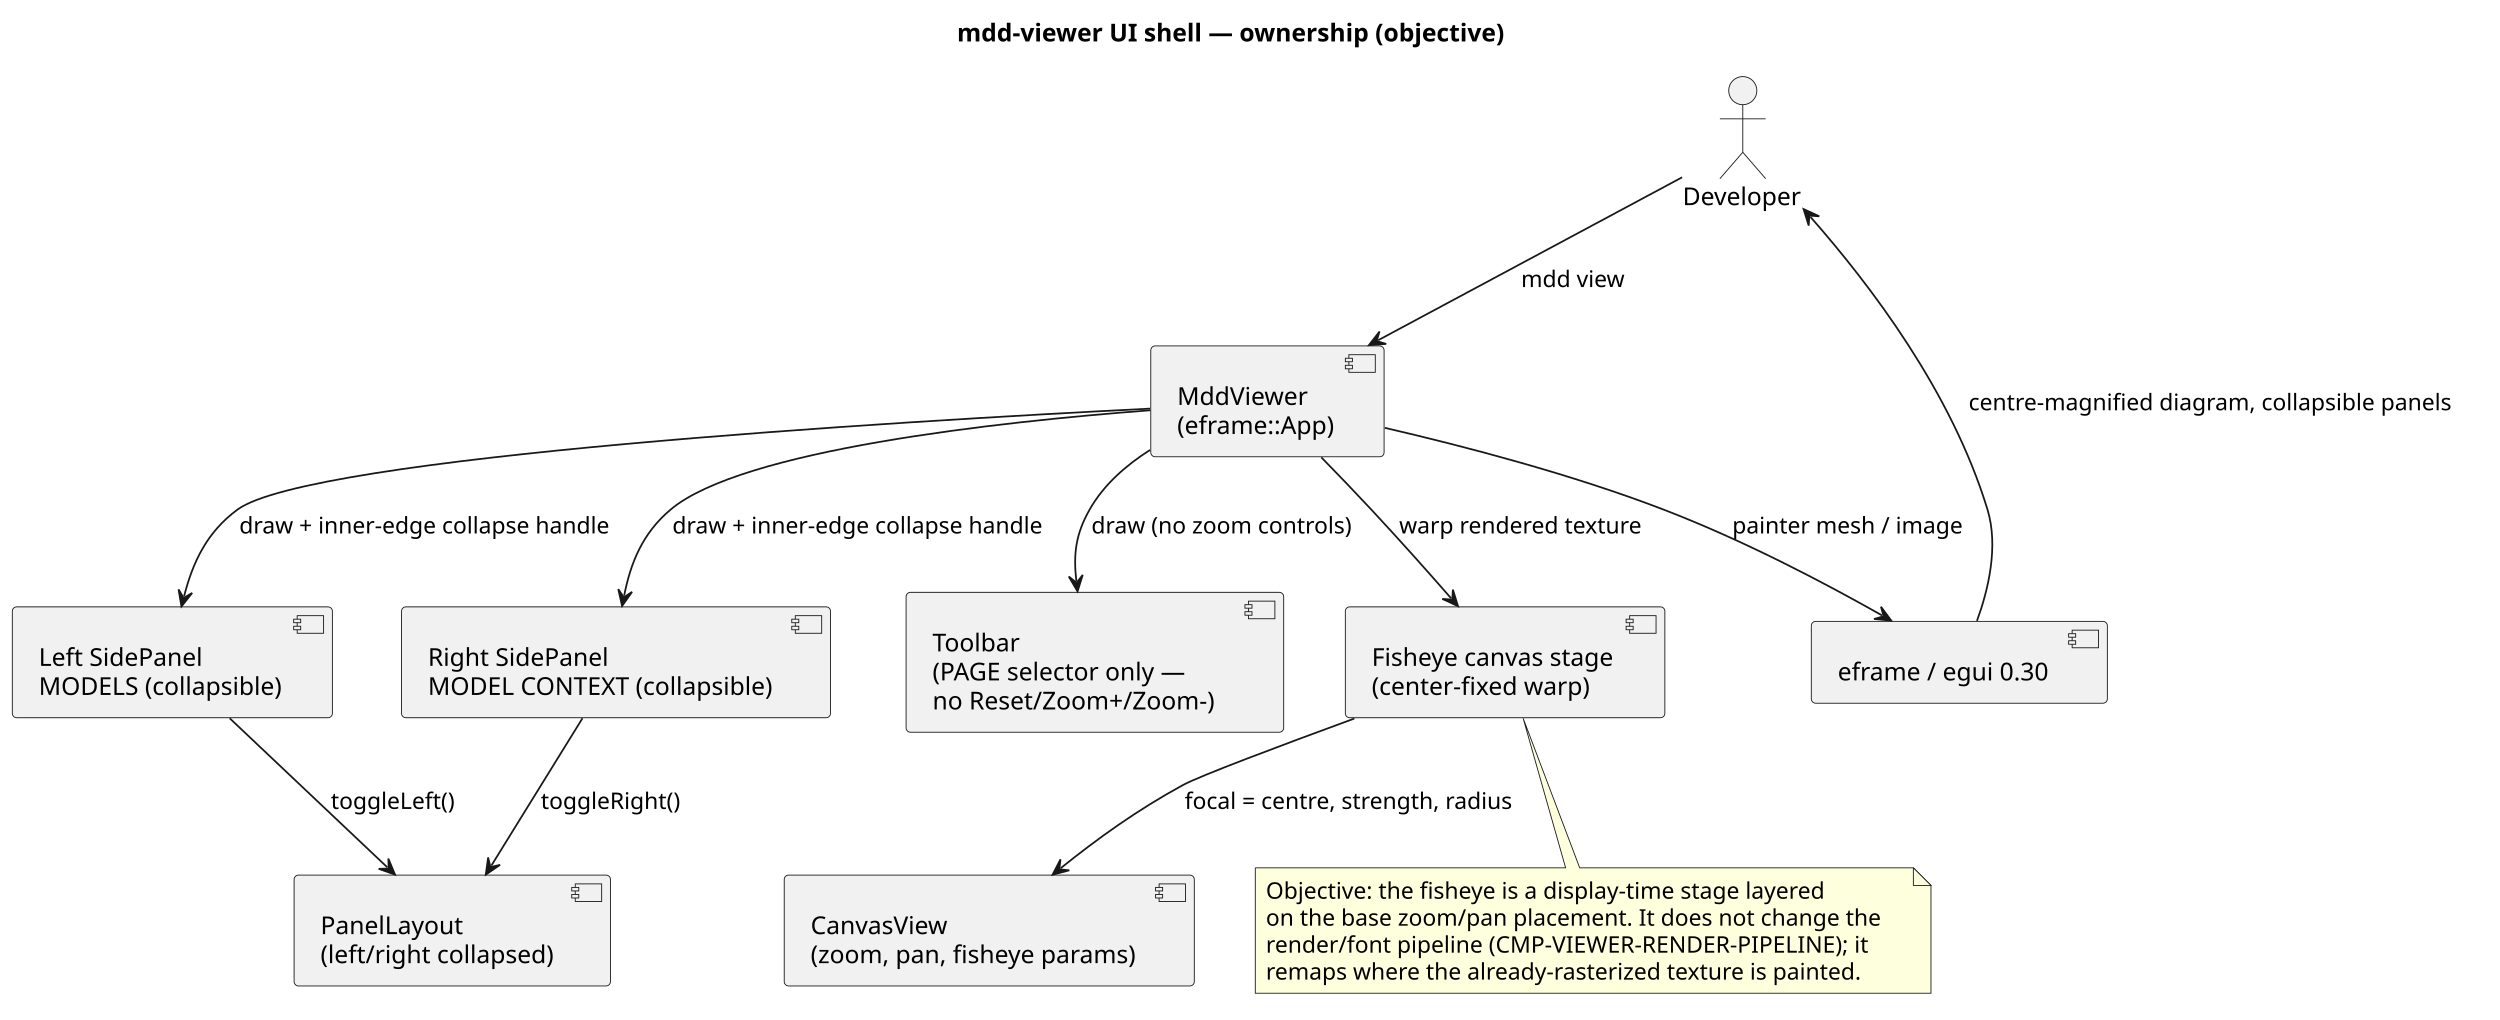
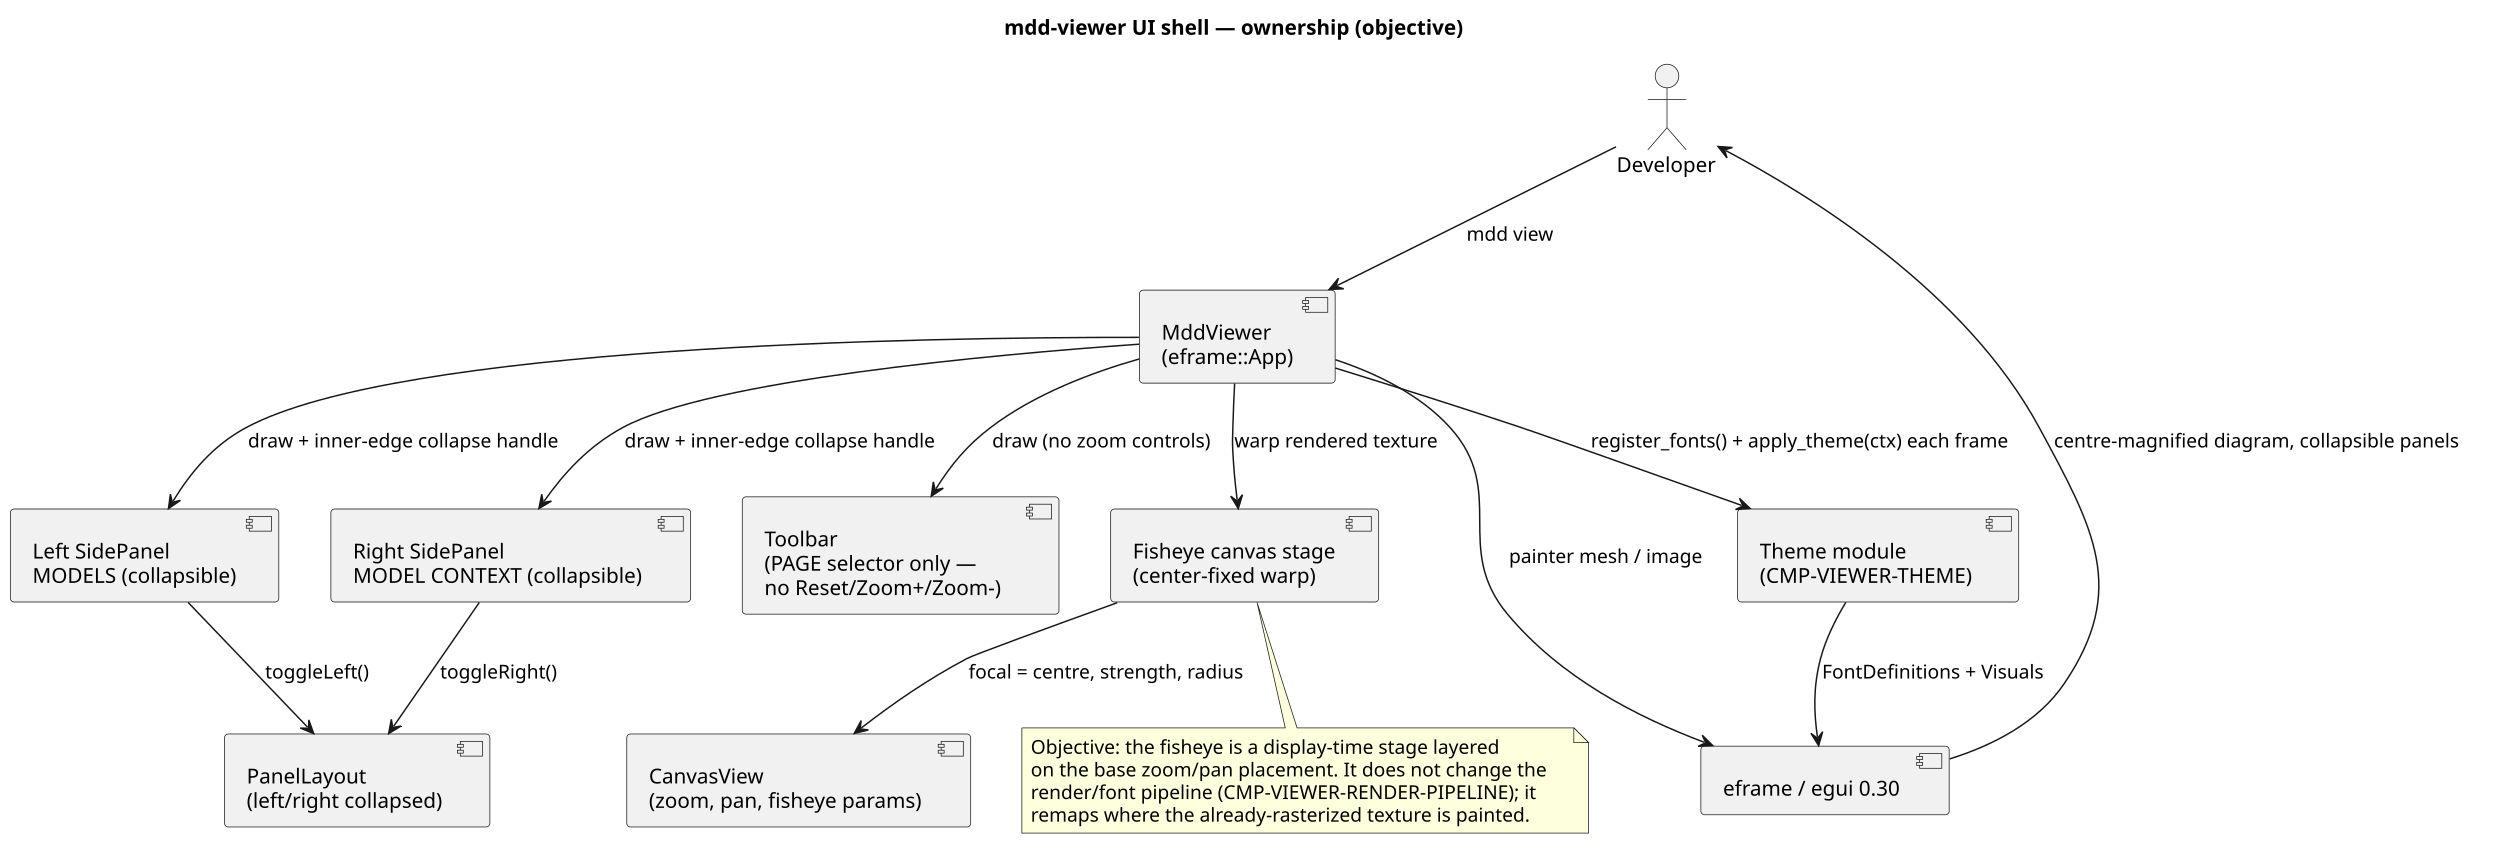
- <svg xmlns="http://www.w3.org/2000/svg" contentStyleType="text/css" data-diagram-type="DESCRIPTION" height="579px" preserveAspectRatio="none" style="width:1420px;height:579px;background:#FFFFFF;" version="1.1" viewBox="0 0 1420 579" width="1420px" zoomAndPan="magnify">
+ <svg xmlns="http://www.w3.org/2000/svg" contentStyleType="text/css" data-diagram-type="DESCRIPTION" height="579px" preserveAspectRatio="none" style="width:1693px;height:579px;background:#FFFFFF;" version="1.1" viewBox="0 0 1693 579" width="1693px" zoomAndPan="magnify">
  <defs />
  <g>
-     <g class="title" data-source-line="6">
-       <text fill="#000000" font-family="sans-serif" font-size="14" font-weight="700" lengthAdjust="spacing" textLength="326.587" x="543.578" y="23.535">mdd-viewer UI shell — ownership (objective)</text>
+     <g class="title" data-source-line="7">
+       <text fill="#000000" font-family="sans-serif" font-size="14" font-weight="700" lengthAdjust="spacing" textLength="326.587" x="679.963" y="23.535">mdd-viewer UI shell — ownership (objective)</text>
    </g>
-     <g class="entity" data-qualified-name="Dev" data-source-line="8" id="ent0002">
-       <ellipse cx="989.899" cy="51.488" fill="#F1F1F1" rx="8" ry="8" style="stroke:#181818;stroke-width:0.5;" />
-       <path d="M989.899,59.488 L989.899,86.488 M976.899,67.488 L1002.899,67.488 M989.899,86.488 L976.899,101.488 M989.899,86.488 L1002.899,101.488" fill="none" style="stroke:#181818;stroke-width:0.5;" />
-       <text fill="#000000" font-family="sans-serif" font-size="14" lengthAdjust="spacing" textLength="68.318" x="955.74" y="116.523">Developer</text>
+     <g class="entity" data-qualified-name="Dev" data-source-line="9" id="ent0002">
+       <ellipse cx="1128.899" cy="51.488" fill="#F1F1F1" rx="8" ry="8" style="stroke:#181818;stroke-width:0.5;" />
+       <path d="M1128.899,59.488 L1128.899,86.488 M1115.899,67.488 L1141.899,67.488 M1128.899,86.488 L1115.899,101.488 M1128.899,86.488 L1141.899,101.488" fill="none" style="stroke:#181818;stroke-width:0.5;" />
+       <text fill="#000000" font-family="sans-serif" font-size="14" lengthAdjust="spacing" textLength="68.318" x="1094.74" y="116.523">Developer</text>
    </g>
-     <g class="entity" data-qualified-name="Viewer" data-source-line="10" id="ent0003">
-       <rect fill="#F1F1F1" height="62.977" rx="2.5" ry="2.5" style="stroke:#181818;stroke-width:0.5;" width="132.524" x="653.64" y="196.478" />
-       <rect fill="#F1F1F1" height="10" style="stroke:#181818;stroke-width:0.5;" width="15" x="766.164" y="201.478" />
-       <rect fill="#F1F1F1" height="2" style="stroke:#181818;stroke-width:0.5;" width="4" x="764.164" y="203.478" />
-       <rect fill="#F1F1F1" height="2" style="stroke:#181818;stroke-width:0.5;" width="4" x="764.164" y="207.478" />
-       <text fill="#000000" font-family="sans-serif" font-size="14" lengthAdjust="spacing" textLength="74.997" x="668.64" y="230.013">MddViewer</text>
-       <text fill="#000000" font-family="sans-serif" font-size="14" lengthAdjust="spacing" textLength="92.524" x="668.64" y="246.502">(eframe::App)</text>
+     <g class="entity" data-qualified-name="Viewer" data-source-line="11" id="ent0003">
+       <rect fill="#F1F1F1" height="62.977" rx="2.5" ry="2.5" style="stroke:#181818;stroke-width:0.5;" width="132.524" x="771.64" y="196.478" />
+       <rect fill="#F1F1F1" height="10" style="stroke:#181818;stroke-width:0.5;" width="15" x="884.164" y="201.478" />
+       <rect fill="#F1F1F1" height="2" style="stroke:#181818;stroke-width:0.5;" width="4" x="882.164" y="203.478" />
+       <rect fill="#F1F1F1" height="2" style="stroke:#181818;stroke-width:0.5;" width="4" x="882.164" y="207.478" />
+       <text fill="#000000" font-family="sans-serif" font-size="14" lengthAdjust="spacing" textLength="74.997" x="786.64" y="230.013">MddViewer</text>
+       <text fill="#000000" font-family="sans-serif" font-size="14" lengthAdjust="spacing" textLength="92.524" x="786.64" y="246.502">(eframe::App)</text>
    </g>
-     <g class="entity" data-qualified-name="Left" data-source-line="11" id="ent0004">
+     <g class="entity" data-qualified-name="Left" data-source-line="12" id="ent0004">
      <rect fill="#F1F1F1" height="62.977" rx="2.5" ry="2.5" style="stroke:#181818;stroke-width:0.5;" width="181.798" x="7" y="344.698" />
      <rect fill="#F1F1F1" height="10" style="stroke:#181818;stroke-width:0.5;" width="15" x="168.798" y="349.698" />
      <rect fill="#F1F1F1" height="2" style="stroke:#181818;stroke-width:0.5;" width="4" x="166.798" y="351.698" />
      <rect fill="#F1F1F1" height="2" style="stroke:#181818;stroke-width:0.5;" width="4" x="166.798" y="355.698" />
      <text fill="#000000" font-family="sans-serif" font-size="14" lengthAdjust="spacing" textLength="94.281" x="22" y="378.233">Left SidePanel</text>
      <text fill="#000000" font-family="sans-serif" font-size="14" lengthAdjust="spacing" textLength="141.798" x="22" y="394.722">MODELS (collapsible)</text>
    </g>
-     <g class="entity" data-qualified-name="Right" data-source-line="12" id="ent0005">
-       <rect fill="#F1F1F1" height="62.977" rx="2.5" ry="2.5" style="stroke:#181818;stroke-width:0.5;" width="243.649" x="228.07" y="344.698" />
-       <rect fill="#F1F1F1" height="10" style="stroke:#181818;stroke-width:0.5;" width="15" x="451.719" y="349.698" />
-       <rect fill="#F1F1F1" height="2" style="stroke:#181818;stroke-width:0.5;" width="4" x="449.719" y="351.698" />
-       <rect fill="#F1F1F1" height="2" style="stroke:#181818;stroke-width:0.5;" width="4" x="449.719" y="355.698" />
-       <text fill="#000000" font-family="sans-serif" font-size="14" lengthAdjust="spacing" textLength="104.186" x="243.07" y="378.233">Right SidePanel</text>
-       <text fill="#000000" font-family="sans-serif" font-size="14" lengthAdjust="spacing" textLength="203.649" x="243.07" y="394.722">MODEL CONTEXT (collapsible)</text>
+     <g class="entity" data-qualified-name="Right" data-source-line="13" id="ent0005">
+       <rect fill="#F1F1F1" height="62.977" rx="2.5" ry="2.5" style="stroke:#181818;stroke-width:0.5;" width="243.649" x="224.07" y="344.698" />
+       <rect fill="#F1F1F1" height="10" style="stroke:#181818;stroke-width:0.5;" width="15" x="447.719" y="349.698" />
+       <rect fill="#F1F1F1" height="2" style="stroke:#181818;stroke-width:0.5;" width="4" x="445.719" y="351.698" />
+       <rect fill="#F1F1F1" height="2" style="stroke:#181818;stroke-width:0.5;" width="4" x="445.719" y="355.698" />
+       <text fill="#000000" font-family="sans-serif" font-size="14" lengthAdjust="spacing" textLength="104.186" x="239.07" y="378.233">Right SidePanel</text>
+       <text fill="#000000" font-family="sans-serif" font-size="14" lengthAdjust="spacing" textLength="203.649" x="239.07" y="394.722">MODEL CONTEXT (collapsible)</text>
    </g>
-     <g class="entity" data-qualified-name="Toolbar" data-source-line="13" id="ent0006">
-       <rect fill="#F1F1F1" height="79.465" rx="2.5" ry="2.5" style="stroke:#181818;stroke-width:0.5;" width="214.474" x="514.66" y="336.448" />
-       <rect fill="#F1F1F1" height="10" style="stroke:#181818;stroke-width:0.5;" width="15" x="709.134" y="341.448" />
-       <rect fill="#F1F1F1" height="2" style="stroke:#181818;stroke-width:0.5;" width="4" x="707.134" y="343.448" />
-       <rect fill="#F1F1F1" height="2" style="stroke:#181818;stroke-width:0.5;" width="4" x="707.134" y="347.448" />
-       <text fill="#000000" font-family="sans-serif" font-size="14" lengthAdjust="spacing" textLength="52.37" x="529.66" y="369.983">Toolbar</text>
-       <text fill="#000000" font-family="sans-serif" font-size="14" lengthAdjust="spacing" textLength="149.112" x="529.66" y="386.472">(PAGE selector only —</text>
-       <text fill="#000000" font-family="sans-serif" font-size="14" lengthAdjust="spacing" textLength="174.474" x="529.66" y="402.96">no Reset/Zoom+/Zoom-)</text>
+     <g class="entity" data-qualified-name="Toolbar" data-source-line="14" id="ent0006">
+       <rect fill="#F1F1F1" height="79.465" rx="2.5" ry="2.5" style="stroke:#181818;stroke-width:0.5;" width="214.474" x="502.66" y="336.448" />
+       <rect fill="#F1F1F1" height="10" style="stroke:#181818;stroke-width:0.5;" width="15" x="697.134" y="341.448" />
+       <rect fill="#F1F1F1" height="2" style="stroke:#181818;stroke-width:0.5;" width="4" x="695.134" y="343.448" />
+       <rect fill="#F1F1F1" height="2" style="stroke:#181818;stroke-width:0.5;" width="4" x="695.134" y="347.448" />
+       <text fill="#000000" font-family="sans-serif" font-size="14" lengthAdjust="spacing" textLength="52.37" x="517.66" y="369.983">Toolbar</text>
+       <text fill="#000000" font-family="sans-serif" font-size="14" lengthAdjust="spacing" textLength="149.112" x="517.66" y="386.472">(PAGE selector only —</text>
+       <text fill="#000000" font-family="sans-serif" font-size="14" lengthAdjust="spacing" textLength="174.474" x="517.66" y="402.96">no Reset/Zoom+/Zoom-)</text>
    </g>
-     <g class="entity" data-qualified-name="Fisheye" data-source-line="14" id="ent0007">
-       <rect fill="#F1F1F1" height="62.977" rx="2.5" ry="2.5" style="stroke:#181818;stroke-width:0.5;" width="181.49" x="764.15" y="344.698" />
-       <rect fill="#F1F1F1" height="10" style="stroke:#181818;stroke-width:0.5;" width="15" x="925.64" y="349.698" />
-       <rect fill="#F1F1F1" height="2" style="stroke:#181818;stroke-width:0.5;" width="4" x="923.64" y="351.698" />
-       <rect fill="#F1F1F1" height="2" style="stroke:#181818;stroke-width:0.5;" width="4" x="923.64" y="355.698" />
-       <text fill="#000000" font-family="sans-serif" font-size="14" lengthAdjust="spacing" textLength="141.49" x="779.15" y="378.233">Fisheye canvas stage</text>
-       <text fill="#000000" font-family="sans-serif" font-size="14" lengthAdjust="spacing" textLength="131.51" x="779.15" y="394.722">(center-fixed warp)</text>
+     <g class="entity" data-qualified-name="Fisheye" data-source-line="15" id="ent0007">
+       <rect fill="#F1F1F1" height="62.977" rx="2.5" ry="2.5" style="stroke:#181818;stroke-width:0.5;" width="181.49" x="752.15" y="344.698" />
+       <rect fill="#F1F1F1" height="10" style="stroke:#181818;stroke-width:0.5;" width="15" x="913.64" y="349.698" />
+       <rect fill="#F1F1F1" height="2" style="stroke:#181818;stroke-width:0.5;" width="4" x="911.64" y="351.698" />
+       <rect fill="#F1F1F1" height="2" style="stroke:#181818;stroke-width:0.5;" width="4" x="911.64" y="355.698" />
+       <text fill="#000000" font-family="sans-serif" font-size="14" lengthAdjust="spacing" textLength="141.49" x="767.15" y="378.233">Fisheye canvas stage</text>
+       <text fill="#000000" font-family="sans-serif" font-size="14" lengthAdjust="spacing" textLength="131.51" x="767.15" y="394.722">(center-fixed warp)</text>
    </g>
-     <g class="entity" data-qualified-name="PL" data-source-line="15" id="ent0008">
-       <rect fill="#F1F1F1" height="62.977" rx="2.5" ry="2.5" style="stroke:#181818;stroke-width:0.5;" width="179.692" x="167.05" y="497.048" />
-       <rect fill="#F1F1F1" height="10" style="stroke:#181818;stroke-width:0.5;" width="15" x="326.742" y="502.048" />
-       <rect fill="#F1F1F1" height="2" style="stroke:#181818;stroke-width:0.5;" width="4" x="324.742" y="504.048" />
-       <rect fill="#F1F1F1" height="2" style="stroke:#181818;stroke-width:0.5;" width="4" x="324.742" y="508.048" />
-       <text fill="#000000" font-family="sans-serif" font-size="14" lengthAdjust="spacing" textLength="81.04" x="182.05" y="530.583">PanelLayout</text>
-       <text fill="#000000" font-family="sans-serif" font-size="14" lengthAdjust="spacing" textLength="139.692" x="182.05" y="547.072">(left/right collapsed)</text>
+     <g class="entity" data-qualified-name="PL" data-source-line="16" id="ent0008">
+       <rect fill="#F1F1F1" height="62.977" rx="2.5" ry="2.5" style="stroke:#181818;stroke-width:0.5;" width="179.692" x="152.05" y="497.048" />
+       <rect fill="#F1F1F1" height="10" style="stroke:#181818;stroke-width:0.5;" width="15" x="311.742" y="502.048" />
+       <rect fill="#F1F1F1" height="2" style="stroke:#181818;stroke-width:0.5;" width="4" x="309.742" y="504.048" />
+       <rect fill="#F1F1F1" height="2" style="stroke:#181818;stroke-width:0.5;" width="4" x="309.742" y="508.048" />
+       <text fill="#000000" font-family="sans-serif" font-size="14" lengthAdjust="spacing" textLength="81.04" x="167.05" y="530.583">PanelLayout</text>
+       <text fill="#000000" font-family="sans-serif" font-size="14" lengthAdjust="spacing" textLength="139.692" x="167.05" y="547.072">(left/right collapsed)</text>
    </g>
-     <g class="entity" data-qualified-name="CV" data-source-line="16" id="ent0009">
-       <rect fill="#F1F1F1" height="62.977" rx="2.5" ry="2.5" style="stroke:#181818;stroke-width:0.5;" width="232.924" x="445.44" y="497.048" />
-       <rect fill="#F1F1F1" height="10" style="stroke:#181818;stroke-width:0.5;" width="15" x="658.364" y="502.048" />
-       <rect fill="#F1F1F1" height="2" style="stroke:#181818;stroke-width:0.5;" width="4" x="656.364" y="504.048" />
-       <rect fill="#F1F1F1" height="2" style="stroke:#181818;stroke-width:0.5;" width="4" x="656.364" y="508.048" />
-       <text fill="#000000" font-family="sans-serif" font-size="14" lengthAdjust="spacing" textLength="80.008" x="460.44" y="530.583">CanvasView</text>
-       <text fill="#000000" font-family="sans-serif" font-size="14" lengthAdjust="spacing" textLength="192.924" x="460.44" y="547.072">(zoom, pan, fisheye params)</text>
+     <g class="entity" data-qualified-name="CV" data-source-line="17" id="ent0009">
+       <rect fill="#F1F1F1" height="62.977" rx="2.5" ry="2.5" style="stroke:#181818;stroke-width:0.5;" width="232.924" x="424.44" y="497.048" />
+       <rect fill="#F1F1F1" height="10" style="stroke:#181818;stroke-width:0.5;" width="15" x="637.364" y="502.048" />
+       <rect fill="#F1F1F1" height="2" style="stroke:#181818;stroke-width:0.5;" width="4" x="635.364" y="504.048" />
+       <rect fill="#F1F1F1" height="2" style="stroke:#181818;stroke-width:0.5;" width="4" x="635.364" y="508.048" />
+       <text fill="#000000" font-family="sans-serif" font-size="14" lengthAdjust="spacing" textLength="80.008" x="439.44" y="530.583">CanvasView</text>
+       <text fill="#000000" font-family="sans-serif" font-size="14" lengthAdjust="spacing" textLength="192.924" x="439.44" y="547.072">(zoom, pan, fisheye params)</text>
    </g>
-     <g class="entity" data-qualified-name="Egui" data-source-line="17" id="ent0010">
-       <rect fill="#F1F1F1" height="46.488" rx="2.5" ry="2.5" style="stroke:#181818;stroke-width:0.5;" width="168.16" x="1028.82" y="352.938" />
-       <rect fill="#F1F1F1" height="10" style="stroke:#181818;stroke-width:0.5;" width="15" x="1176.98" y="357.938" />
-       <rect fill="#F1F1F1" height="2" style="stroke:#181818;stroke-width:0.5;" width="4" x="1174.98" y="359.938" />
-       <rect fill="#F1F1F1" height="2" style="stroke:#181818;stroke-width:0.5;" width="4" x="1174.98" y="363.938" />
-       <text fill="#000000" font-family="sans-serif" font-size="14" lengthAdjust="spacing" textLength="128.16" x="1043.82" y="386.473">eframe / egui 0.30</text>
+     <g class="entity" data-qualified-name="Egui" data-source-line="18" id="ent0010">
+       <rect fill="#F1F1F1" height="46.488" rx="2.5" ry="2.5" style="stroke:#181818;stroke-width:0.5;" width="168.16" x="1151.82" y="505.288" />
+       <rect fill="#F1F1F1" height="10" style="stroke:#181818;stroke-width:0.5;" width="15" x="1299.98" y="510.288" />
+       <rect fill="#F1F1F1" height="2" style="stroke:#181818;stroke-width:0.5;" width="4" x="1297.98" y="512.288" />
+       <rect fill="#F1F1F1" height="2" style="stroke:#181818;stroke-width:0.5;" width="4" x="1297.98" y="516.288" />
+       <text fill="#000000" font-family="sans-serif" font-size="14" lengthAdjust="spacing" textLength="128.16" x="1166.82" y="538.823">eframe / egui 0.30</text>
    </g>
-     <g class="entity" data-qualified-name="GMN21" data-source-line="31" id="ent0022">
-       <path d="M713.01,492.918 L713.01,564.16 A0,0 0 0 0 713.01,564.16 L1096.791,564.16 A0,0 0 0 0 1096.791,564.16 L1096.791,502.918 L1086.791,492.918 L897.27,492.918 L865.14,407.968 L889.27,492.918 L713.01,492.918 A0,0 0 0 0 713.01,492.918" fill="#FEFFDD" style="stroke:#181818;stroke-width:0.5;" />
-       <path d="M1086.791,492.918 L1086.791,502.918 L1096.791,502.918 L1086.791,492.918" fill="#FEFFDD" style="stroke:#181818;stroke-width:0.5;" />
-       <text fill="#000000" font-family="sans-serif" font-size="13" lengthAdjust="spacing" textLength="333.614" x="719.01" y="510.487">Objective: the fisheye is a display-time stage layered</text>
-       <text fill="#000000" font-family="sans-serif" font-size="13" lengthAdjust="spacing" textLength="362.781" x="719.01" y="525.797">on the base zoom/pan placement. It does not change the</text>
-       <text fill="#000000" font-family="sans-serif" font-size="13" lengthAdjust="spacing" textLength="355.589" x="719.01" y="541.108">render/font pipeline (CMP-VIEWER-RENDER-PIPELINE); it</text>
-       <text fill="#000000" font-family="sans-serif" font-size="13" lengthAdjust="spacing" textLength="353.33" x="719.01" y="556.418">remaps where the already-rasterized texture is painted.</text>
+     <g class="entity" data-qualified-name="Theme" data-source-line="19" id="ent0011">
+       <rect fill="#F1F1F1" height="62.977" rx="2.5" ry="2.5" style="stroke:#181818;stroke-width:0.5;" width="190.356" x="1176.72" y="344.698" />
+       <rect fill="#F1F1F1" height="10" style="stroke:#181818;stroke-width:0.5;" width="15" x="1347.076" y="349.698" />
+       <rect fill="#F1F1F1" height="2" style="stroke:#181818;stroke-width:0.5;" width="4" x="1345.076" y="351.698" />
+       <rect fill="#F1F1F1" height="2" style="stroke:#181818;stroke-width:0.5;" width="4" x="1345.076" y="355.698" />
+       <text fill="#000000" font-family="sans-serif" font-size="14" lengthAdjust="spacing" textLength="101.657" x="1191.72" y="378.233">Theme module</text>
+       <text fill="#000000" font-family="sans-serif" font-size="14" lengthAdjust="spacing" textLength="150.356" x="1191.72" y="394.722">(CMP-VIEWER-THEME)</text>
    </g>
-     <g class="link" data-entity-1="ent0002" data-entity-2="ent0003" data-link-type="dependency" data-source-line="19" id="lnk11">
-       <path d="M955.43,100.708 C910.58,124.748 836.859,164.274 782.818,193.234" fill="none" id="Dev-to-Viewer" style="stroke:#181818;stroke-width:1;" />
-       <polygon fill="#181818" points="777.53,196.068,787.352,195.343,781.937,193.707,783.573,188.292,777.53,196.068" style="stroke:#181818;stroke-width:1;" />
-       <text fill="#000000" font-family="sans-serif" font-size="13" lengthAdjust="spacing" textLength="60.36" x="863.99" y="163.047">mdd view</text>
+     <g class="entity" data-qualified-name="GMN24" data-source-line="35" id="ent0025">
+       <path d="M692.01,492.918 L692.01,564.16 A0,0 0 0 0 692.01,564.16 L1075.791,564.16 A0,0 0 0 0 1075.791,564.16 L1075.791,502.918 L1065.791,492.918 L878.37,492.918 L851.29,407.968 L870.37,492.918 L692.01,492.918 A0,0 0 0 0 692.01,492.918" fill="#FEFFDD" style="stroke:#181818;stroke-width:0.5;" />
+       <path d="M1065.791,492.918 L1065.791,502.918 L1075.791,502.918 L1065.791,492.918" fill="#FEFFDD" style="stroke:#181818;stroke-width:0.5;" />
+       <text fill="#000000" font-family="sans-serif" font-size="13" lengthAdjust="spacing" textLength="333.614" x="698.01" y="510.487">Objective: the fisheye is a display-time stage layered</text>
+       <text fill="#000000" font-family="sans-serif" font-size="13" lengthAdjust="spacing" textLength="362.781" x="698.01" y="525.797">on the base zoom/pan placement. It does not change the</text>
+       <text fill="#000000" font-family="sans-serif" font-size="13" lengthAdjust="spacing" textLength="355.589" x="698.01" y="541.108">render/font pipeline (CMP-VIEWER-RENDER-PIPELINE); it</text>
+       <text fill="#000000" font-family="sans-serif" font-size="13" lengthAdjust="spacing" textLength="353.33" x="698.01" y="556.418">remaps where the already-rasterized texture is painted.</text>
    </g>
-     <g class="link" data-entity-1="ent0003" data-entity-2="ent0004" data-link-type="dependency" data-source-line="20" id="lnk12">
-       <path d="M653.26,232.088 C508.71,239.388 175.98,259.298 134.9,289.448 C117.26,302.398 109.422,319.727 104.552,338.697" fill="none" id="Viewer-to-Left" style="stroke:#181818;stroke-width:1;" />
-       <polygon fill="#181818" points="103.06,344.508,109.172,336.786,104.303,339.665,101.424,334.796,103.06,344.508" style="stroke:#181818;stroke-width:1;" />
-       <text fill="#000000" font-family="sans-serif" font-size="13" lengthAdjust="spacing" textLength="222.124" x="135.9" y="303.017">draw + inner-edge collapse handle</text>
+     <g class="link" data-entity-1="ent0002" data-entity-2="ent0003" data-link-type="dependency" data-source-line="21" id="lnk12">
+       <path d="M1094.37,99.398 C1046.57,123.178 964.802,163.846 905.492,193.346" fill="none" id="Dev-to-Viewer" style="stroke:#181818;stroke-width:1;" />
+       <polygon fill="#181818" points="900.12,196.018,909.96,195.592,904.597,193.792,906.397,188.429,900.12,196.018" style="stroke:#181818;stroke-width:1;" />
+       <text fill="#000000" font-family="sans-serif" font-size="13" lengthAdjust="spacing" textLength="60.36" x="993.12" y="163.047">mdd view</text>
    </g>
-     <g class="link" data-entity-1="ent0003" data-entity-2="ent0005" data-link-type="dependency" data-source-line="21" id="lnk13">
-       <path d="M653.43,233.028 C566.69,239.628 421.19,255.498 380.9,289.448 C364.8,303.018 358.237,319.745 354.517,338.335" fill="none" id="Viewer-to-Right" style="stroke:#181818;stroke-width:1;" />
-       <polygon fill="#181818" points="353.34,344.218,359.028,336.178,354.321,339.315,351.184,334.608,353.34,344.218" style="stroke:#181818;stroke-width:1;" />
-       <text fill="#000000" font-family="sans-serif" font-size="13" lengthAdjust="spacing" textLength="222.124" x="381.9" y="303.017">draw + inner-edge collapse handle</text>
+     <g class="link" data-entity-1="ent0003" data-entity-2="ent0011" data-link-type="dependency" data-source-line="22" id="lnk13">
+       <path d="M904.28,249.248 C941.35,260.728 988.3,275.538 1029.9,289.448 C1045.35,294.618 1116.477,319.857 1179.467,342.267" fill="none" id="Viewer-to-Theme" style="stroke:#181818;stroke-width:1;" />
+       <polygon fill="#181818" points="1185.12,344.278,1177.981,337.493,1180.409,342.602,1175.3,345.03,1185.12,344.278" style="stroke:#181818;stroke-width:1;" />
+       <text fill="#000000" font-family="sans-serif" font-size="13" lengthAdjust="spacing" textLength="296.442" x="1077.28" y="303.017">register_fonts() + apply_theme(ctx) each frame</text>
    </g>
-     <g class="link" data-entity-1="ent0004" data-entity-2="ent0008" data-link-type="dependency" data-source-line="22" id="lnk14">
-       <path d="M130.46,407.968 C157.9,433.918 192.601,466.736 220.021,492.666" fill="none" id="Left-to-PL" style="stroke:#181818;stroke-width:1;" />
-       <polygon fill="#181818" points="224.38,496.788,220.589,487.698,220.747,493.353,215.093,493.511,224.38,496.788" style="stroke:#181818;stroke-width:1;" />
-       <text fill="#000000" font-family="sans-serif" font-size="13" lengthAdjust="spacing" textLength="72.332" x="187.92" y="459.487">toggleLeft()</text>
+     <g class="link" data-entity-1="ent0011" data-entity-2="ent0010" data-link-type="dependency" data-source-line="23" id="lnk14">
+       <path d="M1250,407.868 C1243.12,419.258 1236.4,432.648 1232.9,445.918 C1227.76,465.388 1228.413,482.427 1230.753,499.037" fill="none" id="Theme-to-Egui" style="stroke:#181818;stroke-width:1;" />
+       <polygon fill="#181818" points="1231.59,504.978,1234.295,495.508,1230.892,500.027,1226.374,496.624,1231.59,504.978" style="stroke:#181818;stroke-width:1;" />
+       <text fill="#000000" font-family="sans-serif" font-size="13" lengthAdjust="spacing" textLength="159.606" x="1233.9" y="459.487">FontDefinitions + Visuals</text>
    </g>
-     <g class="link" data-entity-1="ent0005" data-entity-2="ent0008" data-link-type="dependency" data-source-line="23" id="lnk15">
-       <path d="M330.85,407.968 C314.81,433.918 295.116,465.756 279.076,491.686" fill="none" id="Right-to-PL" style="stroke:#181818;stroke-width:1;" />
-       <polygon fill="#181818" points="275.92,496.788,284.056,491.239,278.55,492.536,277.253,487.03,275.92,496.788" style="stroke:#181818;stroke-width:1;" />
-       <text fill="#000000" font-family="sans-serif" font-size="13" lengthAdjust="spacing" textLength="81.529" x="307.19" y="459.487">toggleRight()</text>
+     <g class="link" data-entity-1="ent0003" data-entity-2="ent0004" data-link-type="dependency" data-source-line="24" id="lnk15">
+       <path d="M771.26,228.458 C622.88,228.358 270.21,234.148 166.9,289.448 C143.99,301.718 129.099,320.041 117.219,339.311" fill="none" id="Viewer-to-Left" style="stroke:#181818;stroke-width:1;" />
+       <polygon fill="#181818" points="114.07,344.418,122.198,338.856,116.694,340.162,115.388,334.658,114.07,344.418" style="stroke:#181818;stroke-width:1;" />
+       <text fill="#000000" font-family="sans-serif" font-size="13" lengthAdjust="spacing" textLength="222.124" x="167.9" y="303.017">draw + inner-edge collapse handle</text>
    </g>
-     <g class="link" data-entity-1="ent0003" data-entity-2="ent0006" data-link-type="dependency" data-source-line="24" id="lnk16">
-       <path d="M653.23,255.578 C639.53,264.268 626.86,275.408 618.9,289.448 C611.04,303.318 609.594,314.608 611.364,329.988" fill="none" id="Viewer-to-Toolbar" style="stroke:#181818;stroke-width:1;" />
-       <polygon fill="#181818" points="612.05,335.948,614.995,326.55,611.478,330.981,607.047,327.465,612.05,335.948" style="stroke:#181818;stroke-width:1;" />
-       <text fill="#000000" font-family="sans-serif" font-size="13" lengthAdjust="spacing" textLength="154.369" x="619.9" y="303.017">draw (no zoom controls)</text>
+     <g class="link" data-entity-1="ent0003" data-entity-2="ent0005" data-link-type="dependency" data-source-line="25" id="lnk16">
+       <path d="M771.3,233.088 C669.53,240.308 480.9,257.598 421.9,289.448 C398.27,302.208 381.898,320.452 368.418,339.482" fill="none" id="Viewer-to-Right" style="stroke:#181818;stroke-width:1;" />
+       <polygon fill="#181818" points="364.95,344.378,373.416,339.346,367.84,340.298,366.888,334.722,364.95,344.378" style="stroke:#181818;stroke-width:1;" />
+       <text fill="#000000" font-family="sans-serif" font-size="13" lengthAdjust="spacing" textLength="222.124" x="422.9" y="303.017">draw + inner-edge collapse handle</text>
    </g>
-     <g class="link" data-entity-1="ent0003" data-entity-2="ent0007" data-link-type="dependency" data-source-line="25" id="lnk17">
-       <path d="M750.5,259.768 C759.73,269.208 769.81,279.678 778.9,289.448 C795.56,307.368 809.809,323.342 824.209,339.803" fill="none" id="Viewer-to-Fisheye" style="stroke:#181818;stroke-width:1;" />
-       <polygon fill="#181818" points="828.16,344.318,825.245,334.911,824.868,340.555,819.223,340.178,828.16,344.318" style="stroke:#181818;stroke-width:1;" />
-       <text fill="#000000" font-family="sans-serif" font-size="13" lengthAdjust="spacing" textLength="141.292" x="794.72" y="303.017">warp rendered texture</text>
+     <g class="link" data-entity-1="ent0004" data-entity-2="ent0008" data-link-type="dependency" data-source-line="26" id="lnk17">
+       <path d="M127.39,407.968 C152.24,433.918 183.459,466.526 208.299,492.456" fill="none" id="Left-to-PL" style="stroke:#181818;stroke-width:1;" />
+       <polygon fill="#181818" points="212.45,496.788,209.113,487.522,208.991,493.178,203.336,493.056,212.45,496.788" style="stroke:#181818;stroke-width:1;" />
+       <text fill="#000000" font-family="sans-serif" font-size="13" lengthAdjust="spacing" textLength="72.332" x="179.52" y="459.487">toggleLeft()</text>
    </g>
-     <g class="link" data-entity-1="ent0007" data-entity-2="ent0009" data-link-type="dependency" data-source-line="26" id="lnk18">
-       <path d="M769.28,408.118 C726.3,423.868 681.34,440.768 671.9,445.918 C645.59,460.248 623.21,476.493 602.51,493.103" fill="none" id="Fisheye-to-CV" style="stroke:#181818;stroke-width:1;" />
-       <polygon fill="#181818" points="597.83,496.858,607.353,494.346,601.73,493.729,602.346,488.106,597.83,496.858" style="stroke:#181818;stroke-width:1;" />
-       <text fill="#000000" font-family="sans-serif" font-size="13" lengthAdjust="spacing" textLength="197.057" x="672.9" y="459.487">focal = centre, strength, radius</text>
+     <g class="link" data-entity-1="ent0005" data-entity-2="ent0008" data-link-type="dependency" data-source-line="27" id="lnk18">
+       <path d="M324.6,407.968 C306.66,433.918 284.524,465.924 266.584,491.854" fill="none" id="Right-to-PL" style="stroke:#181818;stroke-width:1;" />
+       <polygon fill="#181818" points="263.17,496.788,271.58,491.663,266.015,492.676,265.001,487.111,263.17,496.788" style="stroke:#181818;stroke-width:1;" />
+       <text fill="#000000" font-family="sans-serif" font-size="13" lengthAdjust="spacing" textLength="81.529" x="298.02" y="459.487">toggleRight()</text>
    </g>
-     <g class="link" data-entity-1="ent0003" data-entity-2="ent0010" data-link-type="dependency" data-source-line="27" id="lnk19">
-       <path d="M786.53,243.008 C831.93,253.518 892.99,269.478 944.9,289.448 C990.89,307.148 1035.646,330.718 1069.025,349.568" fill="none" id="Viewer-to-Egui" style="stroke:#181818;stroke-width:1;" />
-       <polygon fill="#181818" points="1074.25,352.518,1068.38,344.61,1069.896,350.06,1064.446,351.576,1074.25,352.518" style="stroke:#181818;stroke-width:1;" />
-       <text fill="#000000" font-family="sans-serif" font-size="13" lengthAdjust="spacing" textLength="136.265" x="983.92" y="303.017">painter mesh / image</text>
+     <g class="link" data-entity-1="ent0003" data-entity-2="ent0006" data-link-type="dependency" data-source-line="28" id="lnk19">
+       <path d="M771.52,243.078 C738.89,252.368 700.36,267.058 670.9,289.448 C654.61,301.828 644.1,314.713 633.83,331.003" fill="none" id="Viewer-to-Toolbar" style="stroke:#181818;stroke-width:1;" />
+       <polygon fill="#181818" points="630.63,336.078,638.813,330.598,633.297,331.849,632.046,326.332,630.63,336.078" style="stroke:#181818;stroke-width:1;" />
+       <text fill="#000000" font-family="sans-serif" font-size="13" lengthAdjust="spacing" textLength="154.369" x="671.9" y="303.017">draw (no zoom controls)</text>
    </g>
-     <g class="link" data-entity-1="ent0010" data-entity-2="ent0002" data-link-type="dependency" data-source-line="28" id="lnk20">
-       <path d="M1122.92,352.648 C1129.31,335.168 1135.29,310.458 1128.9,289.448 C1108.53,222.518 1062.501,162.075 1028.371,123.245" fill="none" id="Egui-to-Dev" style="stroke:#181818;stroke-width:1;" />
-       <polygon fill="#181818" points="1024.41,118.738,1027.347,128.139,1027.711,122.494,1033.356,122.857,1024.41,118.738" style="stroke:#181818;stroke-width:1;" />
-       <text fill="#000000" font-family="sans-serif" font-size="13" lengthAdjust="spacing" textLength="286.584" x="1118.16" y="233.027">centre-magnified diagram, collapsible panels</text>
+     <g class="link" data-entity-1="ent0003" data-entity-2="ent0007" data-link-type="dependency" data-source-line="29" id="lnk20">
+       <path d="M836.08,259.728 C835.59,269.248 835.14,279.778 834.9,289.448 C834.71,297.008 834.46,298.908 834.9,306.448 C835.62,318.928 836.341,326.654 837.811,338.504" fill="none" id="Viewer-to-Fisheye" style="stroke:#181818;stroke-width:1;" />
+       <polygon fill="#181818" points="838.55,344.458,841.412,335.034,837.934,339.496,833.472,336.019,838.55,344.458" style="stroke:#181818;stroke-width:1;" />
+       <text fill="#000000" font-family="sans-serif" font-size="13" lengthAdjust="spacing" textLength="141.292" x="835.9" y="303.017">warp rendered texture</text>
+     </g>
+     <g class="link" data-entity-1="ent0007" data-entity-2="ent0009" data-link-type="dependency" data-source-line="30" id="lnk21">
+       <path d="M756.6,408.148 C709.61,425.118 659.96,443.238 654.9,445.918 C627.89,460.188 604.707,476.409 583.257,492.989" fill="none" id="Fisheye-to-CV" style="stroke:#181818;stroke-width:1;" />
+       <polygon fill="#181818" points="578.51,496.658,588.077,494.319,582.466,493.601,583.184,487.989,578.51,496.658" style="stroke:#181818;stroke-width:1;" />
+       <text fill="#000000" font-family="sans-serif" font-size="13" lengthAdjust="spacing" textLength="197.057" x="655.9" y="459.487">focal = centre, strength, radius</text>
+     </g>
+     <g class="link" data-entity-1="ent0003" data-entity-2="ent0010" data-link-type="dependency" data-source-line="31" id="lnk22">
+       <path d="M904.34,243.608 C931.67,252.678 961.6,267.048 981.9,289.448 C1021.39,333.038 983.21,370.758 1020.9,415.918 C1056.81,458.938 1107.976,485.302 1154.166,502.712" fill="none" id="Viewer-to-Egui" style="stroke:#181818;stroke-width:1;" />
+       <polygon fill="#181818" points="1159.78,504.828,1152.769,497.911,1155.101,503.065,1149.948,505.397,1159.78,504.828" style="stroke:#181818;stroke-width:1;" />
+       <text fill="#000000" font-family="sans-serif" font-size="13" lengthAdjust="spacing" textLength="136.265" x="1021.9" y="381.257">painter mesh / image</text>
+     </g>
+     <g class="link" data-entity-1="ent0010" data-entity-2="ent0002" data-link-type="dependency" data-source-line="32" id="lnk23">
+       <path d="M1320.3,513.948 C1349.89,504.688 1380.15,489.108 1397.9,462.918 C1441.36,398.788 1417.73,357.598 1380.9,289.448 C1330.68,196.518 1225.196,131.809 1168.736,102.009" fill="none" id="Egui-to-Dev" style="stroke:#181818;stroke-width:1;" />
+       <polygon fill="#181818" points="1163.43,99.208,1169.522,106.947,1167.852,101.542,1173.256,99.872,1163.43,99.208" style="stroke:#181818;stroke-width:1;" />
+       <text fill="#000000" font-family="sans-serif" font-size="13" lengthAdjust="spacing" textLength="286.584" x="1390.93" y="303.017">centre-magnified diagram, collapsible panels</text>
    </g>
  </g>
</svg>
